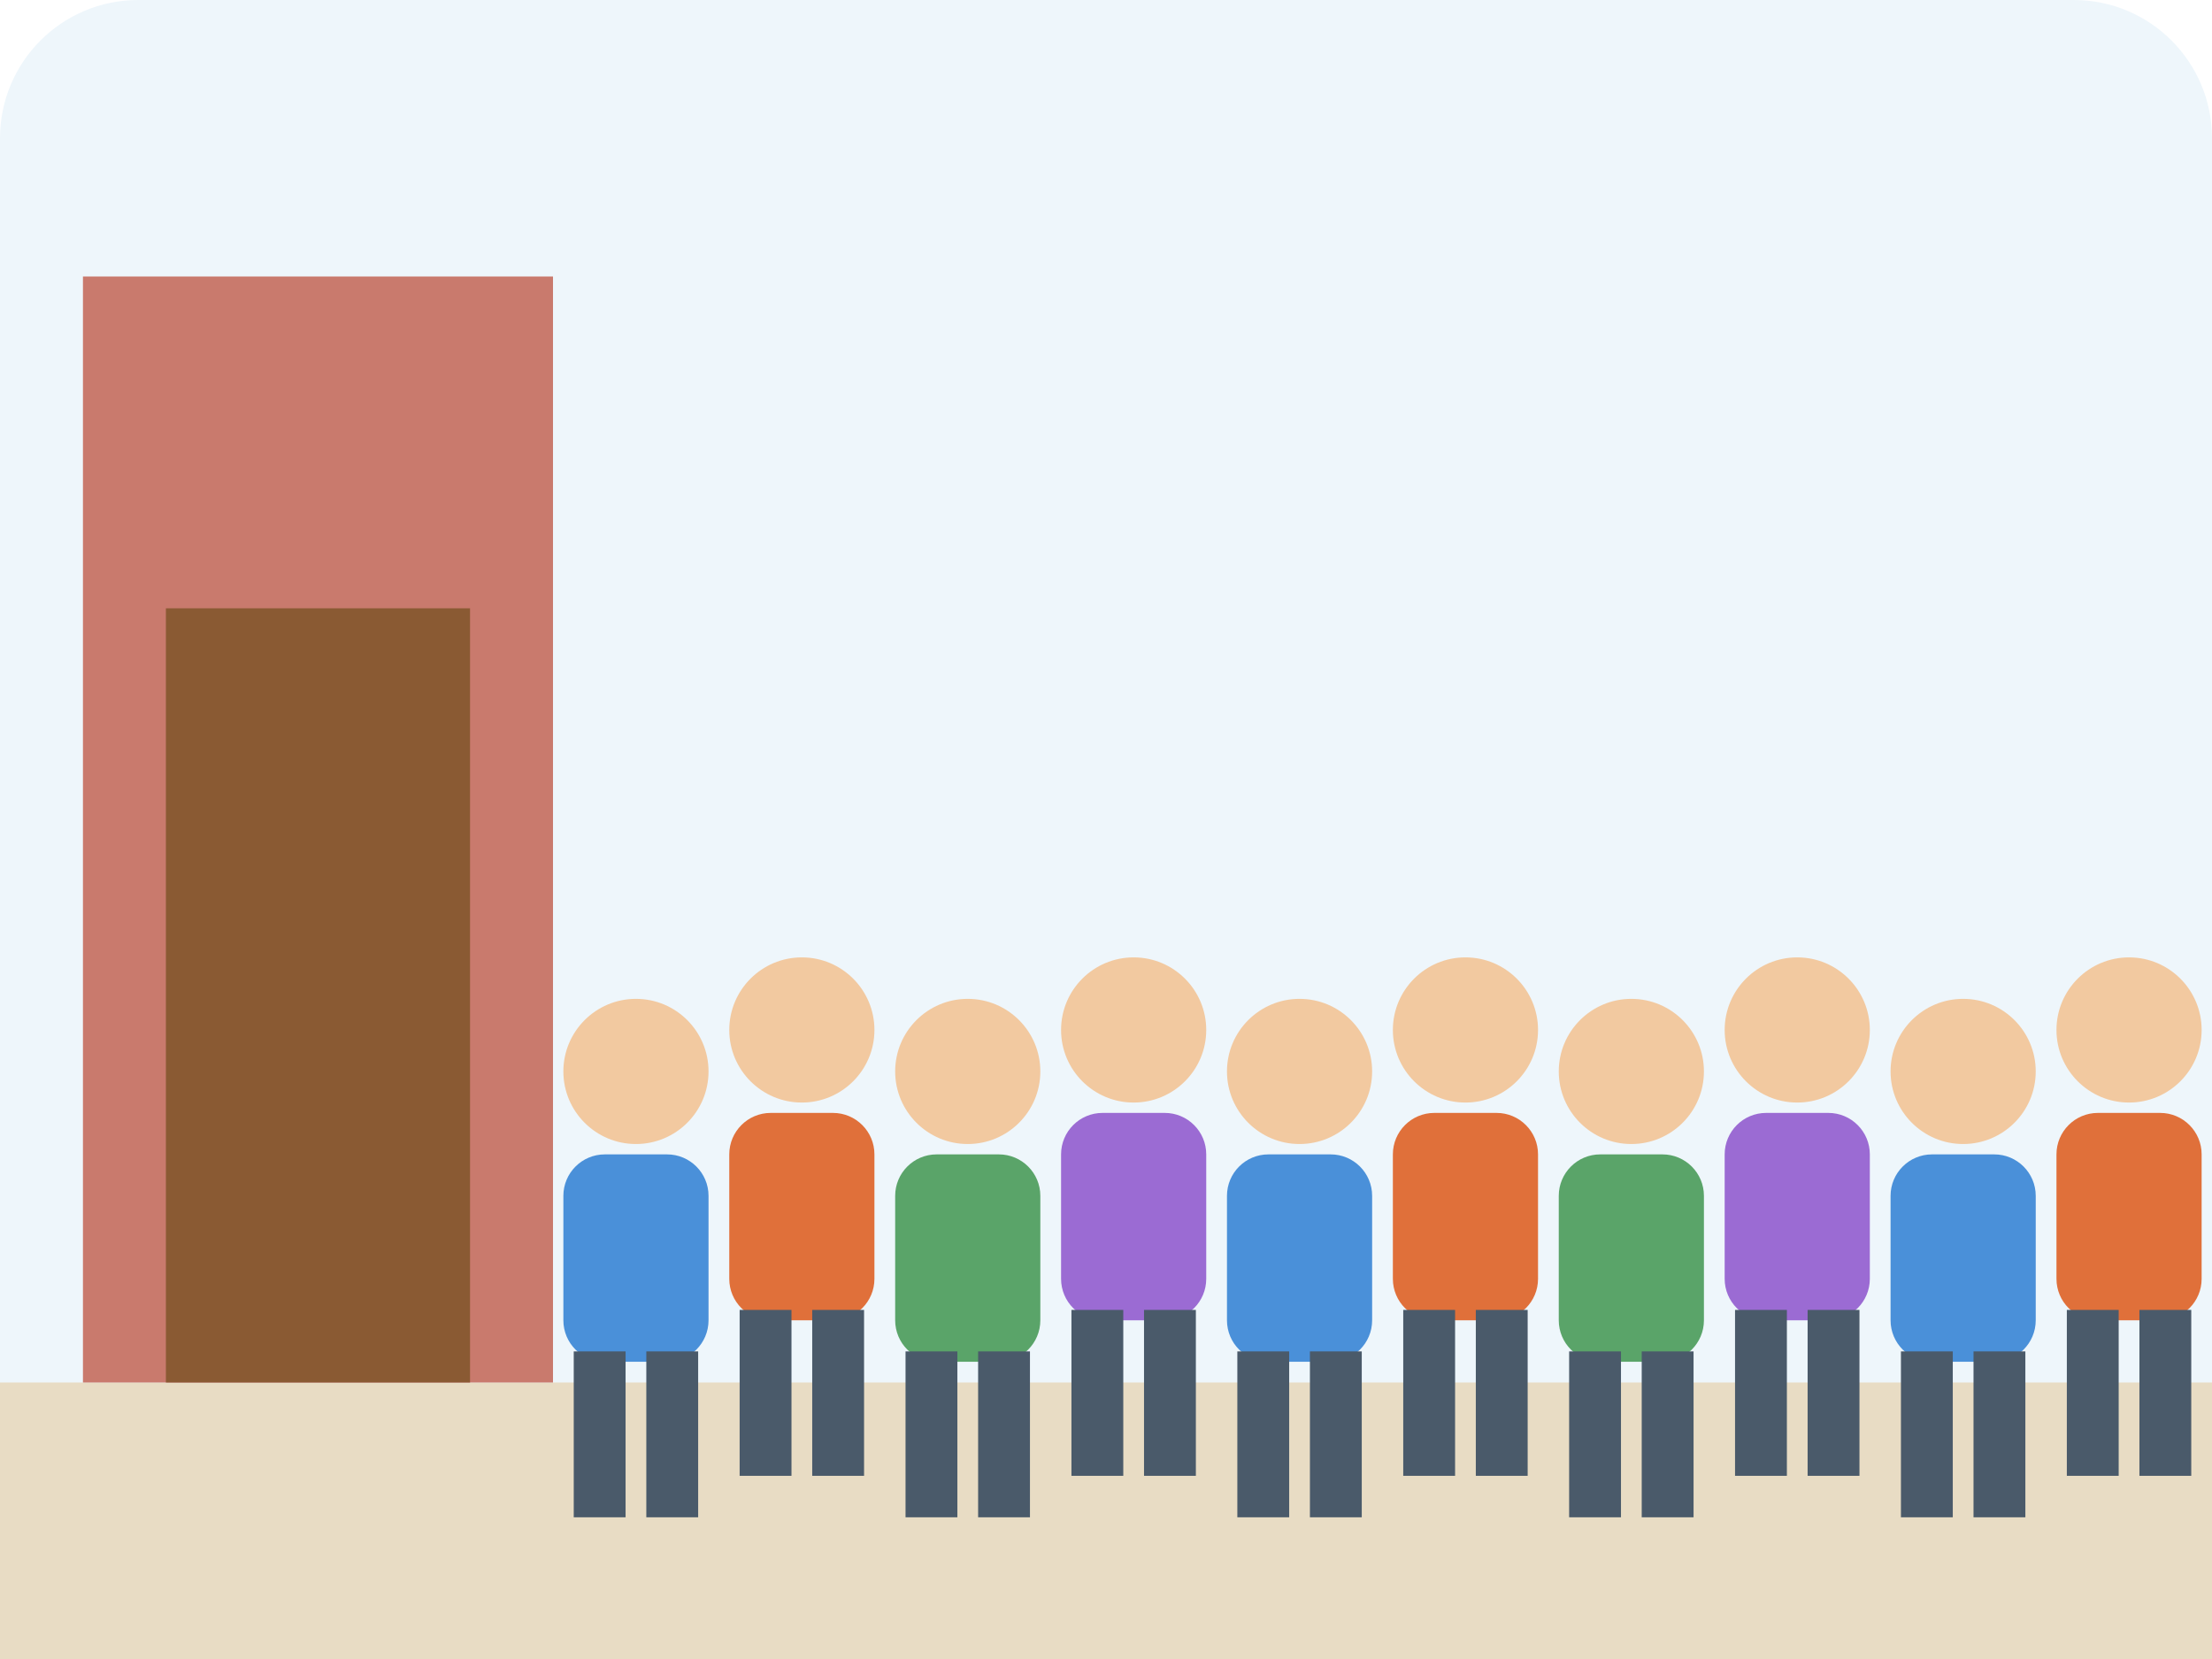
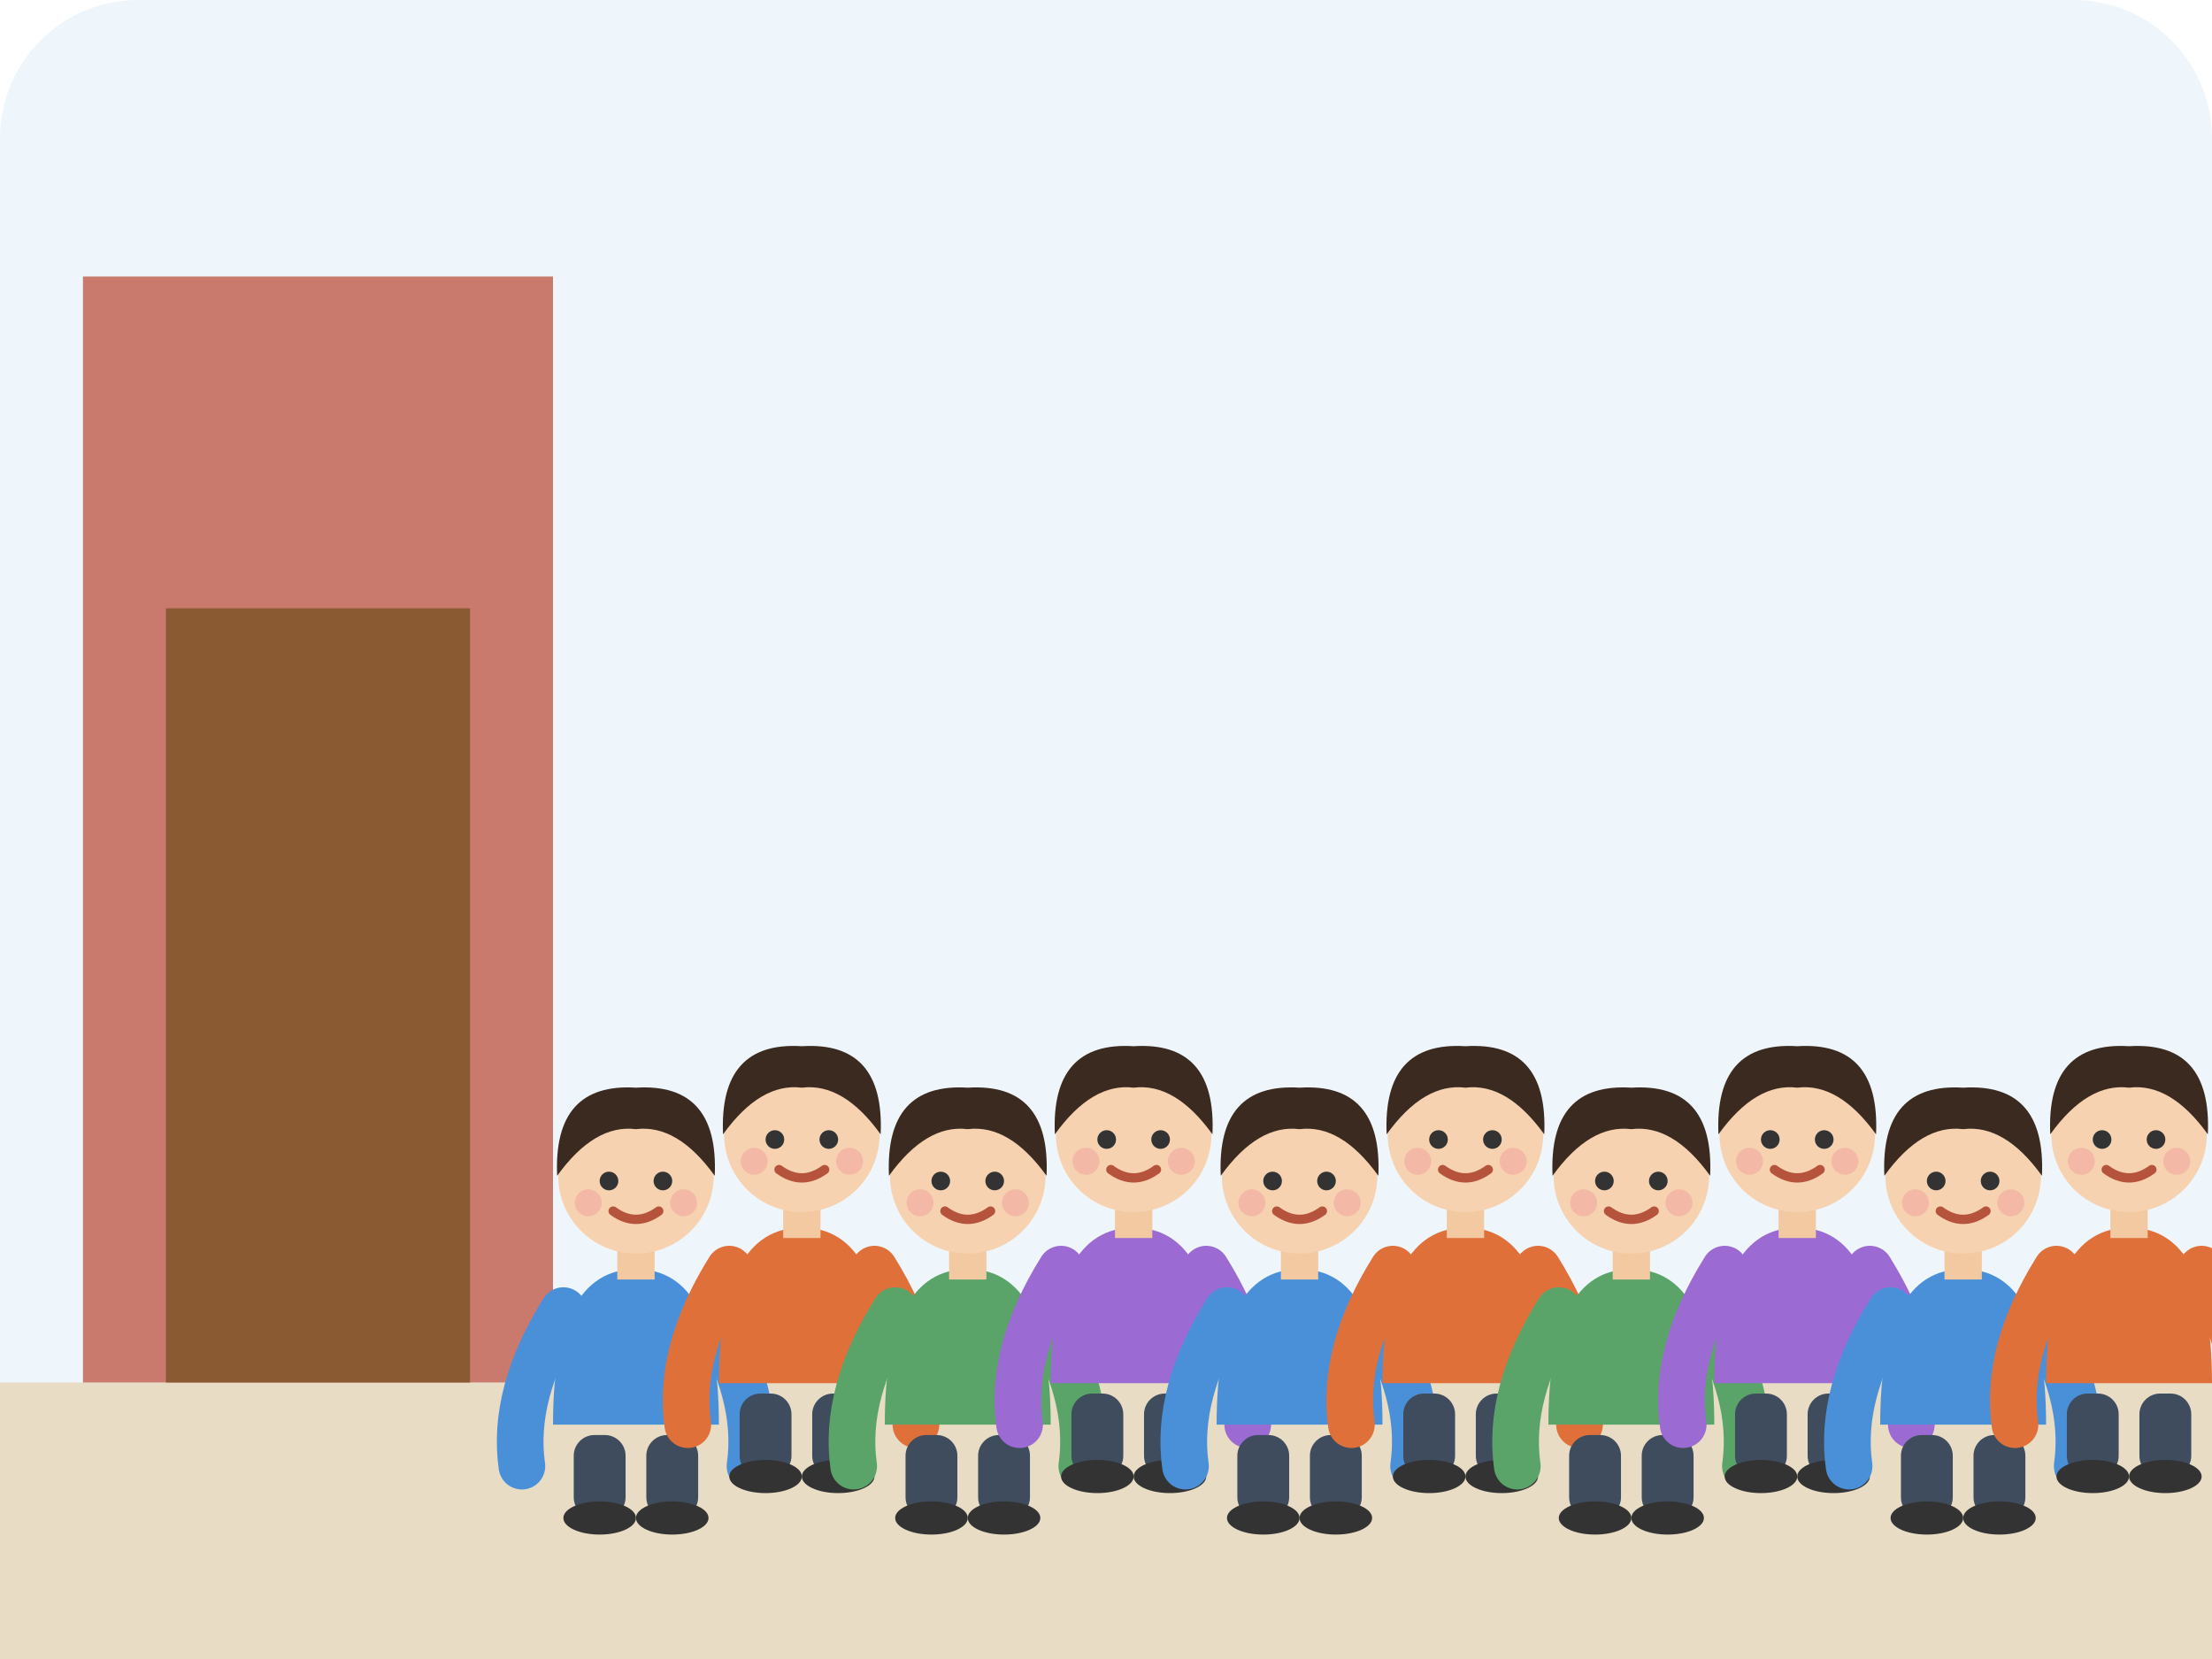
<svg xmlns="http://www.w3.org/2000/svg" viewBox="0 0 160 120">
  <rect width="100%" height="100%" rx="10" fill="#eef6fb" />
  <rect x="0" y="100" width="160" height="20" fill="#e8dcc4" />
  <rect x="6" y="20" width="34" height="80" fill="#c97a6d" />
  <rect x="12" y="44" width="22" height="56" fill="#8a5a33" />
-   <g transform="translate(46,100) scale(0.75)">
-     <circle cx="0" cy="-30" r="7" fill="#f2c9a0" />
-     <rect x="-7" y="-22" width="14" height="20" rx="4" fill="#4a90d9" />
-     <rect x="-6" y="-3" width="5" height="16" fill="#4a5a6a" />
-     <rect x="1" y="-3" width="5" height="16" fill="#4a5a6a" />
+   <g transform="translate(46,109.8) scale(0.75)">
+     <rect x="-6" y="-8" width="5" height="8" rx="2" fill="#3e4c5e" />
+     <rect x="1" y="-8" width="5" height="8" rx="2" fill="#3e4c5e" />
+     <ellipse cx="-3.5" cy="0" rx="3.5" ry="1.6" fill="#333" />
+     <ellipse cx="3.5" cy="0" rx="3.5" ry="1.6" fill="#333" />
+     <path d="M-7 -20 Q-12 -12 -11 -5" stroke="#4a90d9" stroke-width="4.5" fill="none" stroke-linecap="round" />
+     <path d="M7 -20 Q12 -12 11 -5" stroke="#4a90d9" stroke-width="4.5" fill="none" stroke-linecap="round" />
+     <path d="M-8 -9 Q-8 -24 0 -24 Q8 -24 8 -9 Z" fill="#4a90d9" />
+     <rect x="-1.8" y="-27" width="3.6" height="4" fill="#f2c9a0" />
+     <circle cx="0" cy="-33" r="7.5" fill="#f6d2b0" />
+     <path d="M-7.6 -33 Q-8 -42 0 -41.5 Q8 -42 7.6 -33 Q4 -38 0 -37.5 Q-4 -38 -7.6 -33 Z" fill="#3b2a20" />
+     <circle cx="-2.6" cy="-32.5" r="0.9" fill="#333" />
+     <circle cx="2.6" cy="-32.5" r="0.9" fill="#333" />
+     <path d="M-2.2 -29.6 Q0 -28 2.2 -29.6" stroke="#b5533c" stroke-width="0.9" fill="none" stroke-linecap="round" />
+     <circle cx="-4.6" cy="-30.4" r="1.3" fill="#f2a7a0" opacity=".6" />
+     <circle cx="4.6" cy="-30.4" r="1.3" fill="#f2a7a0" opacity=".6" />
  </g>
-   <g transform="translate(58,97) scale(0.75)">
-     <circle cx="0" cy="-30" r="7" fill="#f2c9a0" />
-     <rect x="-7" y="-22" width="14" height="20" rx="4" fill="#e0703a" />
-     <rect x="-6" y="-3" width="5" height="16" fill="#4a5a6a" />
-     <rect x="1" y="-3" width="5" height="16" fill="#4a5a6a" />
+   <g transform="translate(58,106.8) scale(0.75)">
+     <rect x="-6" y="-8" width="5" height="8" rx="2" fill="#3e4c5e" />
+     <rect x="1" y="-8" width="5" height="8" rx="2" fill="#3e4c5e" />
+     <ellipse cx="-3.5" cy="0" rx="3.5" ry="1.6" fill="#333" />
+     <ellipse cx="3.5" cy="0" rx="3.5" ry="1.6" fill="#333" />
+     <path d="M-7 -20 Q-12 -12 -11 -5" stroke="#e0703a" stroke-width="4.5" fill="none" stroke-linecap="round" />
+     <path d="M7 -20 Q12 -12 11 -5" stroke="#e0703a" stroke-width="4.5" fill="none" stroke-linecap="round" />
+     <path d="M-8 -9 Q-8 -24 0 -24 Q8 -24 8 -9 Z" fill="#e0703a" />
+     <rect x="-1.8" y="-27" width="3.6" height="4" fill="#f2c9a0" />
+     <circle cx="0" cy="-33" r="7.5" fill="#f6d2b0" />
+     <path d="M-7.6 -33 Q-8 -42 0 -41.5 Q8 -42 7.6 -33 Q4 -38 0 -37.5 Q-4 -38 -7.6 -33 Z" fill="#3b2a20" />
+     <circle cx="-2.6" cy="-32.5" r="0.9" fill="#333" />
+     <circle cx="2.6" cy="-32.5" r="0.9" fill="#333" />
+     <path d="M-2.2 -29.6 Q0 -28 2.2 -29.6" stroke="#b5533c" stroke-width="0.9" fill="none" stroke-linecap="round" />
+     <circle cx="-4.6" cy="-30.4" r="1.3" fill="#f2a7a0" opacity=".6" />
+     <circle cx="4.6" cy="-30.4" r="1.3" fill="#f2a7a0" opacity=".6" />
  </g>
-   <g transform="translate(70,100) scale(0.75)">
-     <circle cx="0" cy="-30" r="7" fill="#f2c9a0" />
-     <rect x="-7" y="-22" width="14" height="20" rx="4" fill="#5aa469" />
-     <rect x="-6" y="-3" width="5" height="16" fill="#4a5a6a" />
-     <rect x="1" y="-3" width="5" height="16" fill="#4a5a6a" />
+   <g transform="translate(70,109.8) scale(0.75)">
+     <rect x="-6" y="-8" width="5" height="8" rx="2" fill="#3e4c5e" />
+     <rect x="1" y="-8" width="5" height="8" rx="2" fill="#3e4c5e" />
+     <ellipse cx="-3.5" cy="0" rx="3.5" ry="1.6" fill="#333" />
+     <ellipse cx="3.5" cy="0" rx="3.5" ry="1.6" fill="#333" />
+     <path d="M-7 -20 Q-12 -12 -11 -5" stroke="#5aa469" stroke-width="4.5" fill="none" stroke-linecap="round" />
+     <path d="M7 -20 Q12 -12 11 -5" stroke="#5aa469" stroke-width="4.5" fill="none" stroke-linecap="round" />
+     <path d="M-8 -9 Q-8 -24 0 -24 Q8 -24 8 -9 Z" fill="#5aa469" />
+     <rect x="-1.8" y="-27" width="3.6" height="4" fill="#f2c9a0" />
+     <circle cx="0" cy="-33" r="7.5" fill="#f6d2b0" />
+     <path d="M-7.6 -33 Q-8 -42 0 -41.5 Q8 -42 7.6 -33 Q4 -38 0 -37.5 Q-4 -38 -7.6 -33 Z" fill="#3b2a20" />
+     <circle cx="-2.6" cy="-32.5" r="0.9" fill="#333" />
+     <circle cx="2.6" cy="-32.5" r="0.9" fill="#333" />
+     <path d="M-2.2 -29.6 Q0 -28 2.2 -29.6" stroke="#b5533c" stroke-width="0.9" fill="none" stroke-linecap="round" />
+     <circle cx="-4.6" cy="-30.4" r="1.3" fill="#f2a7a0" opacity=".6" />
+     <circle cx="4.6" cy="-30.4" r="1.3" fill="#f2a7a0" opacity=".6" />
  </g>
-   <g transform="translate(82,97) scale(0.75)">
-     <circle cx="0" cy="-30" r="7" fill="#f2c9a0" />
-     <rect x="-7" y="-22" width="14" height="20" rx="4" fill="#9b6bd3" />
-     <rect x="-6" y="-3" width="5" height="16" fill="#4a5a6a" />
-     <rect x="1" y="-3" width="5" height="16" fill="#4a5a6a" />
+   <g transform="translate(82,106.8) scale(0.75)">
+     <rect x="-6" y="-8" width="5" height="8" rx="2" fill="#3e4c5e" />
+     <rect x="1" y="-8" width="5" height="8" rx="2" fill="#3e4c5e" />
+     <ellipse cx="-3.5" cy="0" rx="3.5" ry="1.6" fill="#333" />
+     <ellipse cx="3.5" cy="0" rx="3.5" ry="1.6" fill="#333" />
+     <path d="M-7 -20 Q-12 -12 -11 -5" stroke="#9b6bd3" stroke-width="4.5" fill="none" stroke-linecap="round" />
+     <path d="M7 -20 Q12 -12 11 -5" stroke="#9b6bd3" stroke-width="4.5" fill="none" stroke-linecap="round" />
+     <path d="M-8 -9 Q-8 -24 0 -24 Q8 -24 8 -9 Z" fill="#9b6bd3" />
+     <rect x="-1.8" y="-27" width="3.6" height="4" fill="#f2c9a0" />
+     <circle cx="0" cy="-33" r="7.5" fill="#f6d2b0" />
+     <path d="M-7.6 -33 Q-8 -42 0 -41.5 Q8 -42 7.6 -33 Q4 -38 0 -37.5 Q-4 -38 -7.6 -33 Z" fill="#3b2a20" />
+     <circle cx="-2.6" cy="-32.5" r="0.9" fill="#333" />
+     <circle cx="2.6" cy="-32.5" r="0.9" fill="#333" />
+     <path d="M-2.2 -29.6 Q0 -28 2.2 -29.6" stroke="#b5533c" stroke-width="0.9" fill="none" stroke-linecap="round" />
+     <circle cx="-4.6" cy="-30.4" r="1.3" fill="#f2a7a0" opacity=".6" />
+     <circle cx="4.6" cy="-30.4" r="1.3" fill="#f2a7a0" opacity=".6" />
  </g>
-   <g transform="translate(94,100) scale(0.75)">
-     <circle cx="0" cy="-30" r="7" fill="#f2c9a0" />
-     <rect x="-7" y="-22" width="14" height="20" rx="4" fill="#4a90d9" />
-     <rect x="-6" y="-3" width="5" height="16" fill="#4a5a6a" />
-     <rect x="1" y="-3" width="5" height="16" fill="#4a5a6a" />
+   <g transform="translate(94,109.8) scale(0.75)">
+     <rect x="-6" y="-8" width="5" height="8" rx="2" fill="#3e4c5e" />
+     <rect x="1" y="-8" width="5" height="8" rx="2" fill="#3e4c5e" />
+     <ellipse cx="-3.5" cy="0" rx="3.5" ry="1.6" fill="#333" />
+     <ellipse cx="3.5" cy="0" rx="3.5" ry="1.6" fill="#333" />
+     <path d="M-7 -20 Q-12 -12 -11 -5" stroke="#4a90d9" stroke-width="4.5" fill="none" stroke-linecap="round" />
+     <path d="M7 -20 Q12 -12 11 -5" stroke="#4a90d9" stroke-width="4.5" fill="none" stroke-linecap="round" />
+     <path d="M-8 -9 Q-8 -24 0 -24 Q8 -24 8 -9 Z" fill="#4a90d9" />
+     <rect x="-1.8" y="-27" width="3.6" height="4" fill="#f2c9a0" />
+     <circle cx="0" cy="-33" r="7.5" fill="#f6d2b0" />
+     <path d="M-7.6 -33 Q-8 -42 0 -41.5 Q8 -42 7.6 -33 Q4 -38 0 -37.5 Q-4 -38 -7.6 -33 Z" fill="#3b2a20" />
+     <circle cx="-2.6" cy="-32.5" r="0.9" fill="#333" />
+     <circle cx="2.6" cy="-32.5" r="0.9" fill="#333" />
+     <path d="M-2.2 -29.6 Q0 -28 2.2 -29.6" stroke="#b5533c" stroke-width="0.9" fill="none" stroke-linecap="round" />
+     <circle cx="-4.6" cy="-30.4" r="1.3" fill="#f2a7a0" opacity=".6" />
+     <circle cx="4.6" cy="-30.4" r="1.3" fill="#f2a7a0" opacity=".6" />
  </g>
-   <g transform="translate(106,97) scale(0.75)">
-     <circle cx="0" cy="-30" r="7" fill="#f2c9a0" />
-     <rect x="-7" y="-22" width="14" height="20" rx="4" fill="#e0703a" />
-     <rect x="-6" y="-3" width="5" height="16" fill="#4a5a6a" />
-     <rect x="1" y="-3" width="5" height="16" fill="#4a5a6a" />
+   <g transform="translate(106,106.8) scale(0.75)">
+     <rect x="-6" y="-8" width="5" height="8" rx="2" fill="#3e4c5e" />
+     <rect x="1" y="-8" width="5" height="8" rx="2" fill="#3e4c5e" />
+     <ellipse cx="-3.5" cy="0" rx="3.5" ry="1.6" fill="#333" />
+     <ellipse cx="3.5" cy="0" rx="3.5" ry="1.6" fill="#333" />
+     <path d="M-7 -20 Q-12 -12 -11 -5" stroke="#e0703a" stroke-width="4.5" fill="none" stroke-linecap="round" />
+     <path d="M7 -20 Q12 -12 11 -5" stroke="#e0703a" stroke-width="4.5" fill="none" stroke-linecap="round" />
+     <path d="M-8 -9 Q-8 -24 0 -24 Q8 -24 8 -9 Z" fill="#e0703a" />
+     <rect x="-1.8" y="-27" width="3.6" height="4" fill="#f2c9a0" />
+     <circle cx="0" cy="-33" r="7.5" fill="#f6d2b0" />
+     <path d="M-7.6 -33 Q-8 -42 0 -41.5 Q8 -42 7.6 -33 Q4 -38 0 -37.5 Q-4 -38 -7.6 -33 Z" fill="#3b2a20" />
+     <circle cx="-2.6" cy="-32.5" r="0.9" fill="#333" />
+     <circle cx="2.6" cy="-32.5" r="0.9" fill="#333" />
+     <path d="M-2.2 -29.6 Q0 -28 2.2 -29.6" stroke="#b5533c" stroke-width="0.9" fill="none" stroke-linecap="round" />
+     <circle cx="-4.6" cy="-30.4" r="1.3" fill="#f2a7a0" opacity=".6" />
+     <circle cx="4.6" cy="-30.4" r="1.3" fill="#f2a7a0" opacity=".6" />
  </g>
-   <g transform="translate(118,100) scale(0.75)">
-     <circle cx="0" cy="-30" r="7" fill="#f2c9a0" />
-     <rect x="-7" y="-22" width="14" height="20" rx="4" fill="#5aa469" />
-     <rect x="-6" y="-3" width="5" height="16" fill="#4a5a6a" />
-     <rect x="1" y="-3" width="5" height="16" fill="#4a5a6a" />
+   <g transform="translate(118,109.8) scale(0.75)">
+     <rect x="-6" y="-8" width="5" height="8" rx="2" fill="#3e4c5e" />
+     <rect x="1" y="-8" width="5" height="8" rx="2" fill="#3e4c5e" />
+     <ellipse cx="-3.5" cy="0" rx="3.5" ry="1.6" fill="#333" />
+     <ellipse cx="3.5" cy="0" rx="3.5" ry="1.6" fill="#333" />
+     <path d="M-7 -20 Q-12 -12 -11 -5" stroke="#5aa469" stroke-width="4.5" fill="none" stroke-linecap="round" />
+     <path d="M7 -20 Q12 -12 11 -5" stroke="#5aa469" stroke-width="4.5" fill="none" stroke-linecap="round" />
+     <path d="M-8 -9 Q-8 -24 0 -24 Q8 -24 8 -9 Z" fill="#5aa469" />
+     <rect x="-1.8" y="-27" width="3.6" height="4" fill="#f2c9a0" />
+     <circle cx="0" cy="-33" r="7.5" fill="#f6d2b0" />
+     <path d="M-7.6 -33 Q-8 -42 0 -41.5 Q8 -42 7.6 -33 Q4 -38 0 -37.5 Q-4 -38 -7.6 -33 Z" fill="#3b2a20" />
+     <circle cx="-2.6" cy="-32.5" r="0.9" fill="#333" />
+     <circle cx="2.6" cy="-32.5" r="0.9" fill="#333" />
+     <path d="M-2.2 -29.6 Q0 -28 2.2 -29.6" stroke="#b5533c" stroke-width="0.9" fill="none" stroke-linecap="round" />
+     <circle cx="-4.6" cy="-30.4" r="1.3" fill="#f2a7a0" opacity=".6" />
+     <circle cx="4.6" cy="-30.4" r="1.3" fill="#f2a7a0" opacity=".6" />
  </g>
-   <g transform="translate(130,97) scale(0.75)">
-     <circle cx="0" cy="-30" r="7" fill="#f2c9a0" />
-     <rect x="-7" y="-22" width="14" height="20" rx="4" fill="#9b6bd3" />
-     <rect x="-6" y="-3" width="5" height="16" fill="#4a5a6a" />
-     <rect x="1" y="-3" width="5" height="16" fill="#4a5a6a" />
+   <g transform="translate(130,106.8) scale(0.75)">
+     <rect x="-6" y="-8" width="5" height="8" rx="2" fill="#3e4c5e" />
+     <rect x="1" y="-8" width="5" height="8" rx="2" fill="#3e4c5e" />
+     <ellipse cx="-3.5" cy="0" rx="3.5" ry="1.6" fill="#333" />
+     <ellipse cx="3.5" cy="0" rx="3.5" ry="1.6" fill="#333" />
+     <path d="M-7 -20 Q-12 -12 -11 -5" stroke="#9b6bd3" stroke-width="4.5" fill="none" stroke-linecap="round" />
+     <path d="M7 -20 Q12 -12 11 -5" stroke="#9b6bd3" stroke-width="4.5" fill="none" stroke-linecap="round" />
+     <path d="M-8 -9 Q-8 -24 0 -24 Q8 -24 8 -9 Z" fill="#9b6bd3" />
+     <rect x="-1.8" y="-27" width="3.6" height="4" fill="#f2c9a0" />
+     <circle cx="0" cy="-33" r="7.5" fill="#f6d2b0" />
+     <path d="M-7.6 -33 Q-8 -42 0 -41.5 Q8 -42 7.6 -33 Q4 -38 0 -37.5 Q-4 -38 -7.6 -33 Z" fill="#3b2a20" />
+     <circle cx="-2.6" cy="-32.5" r="0.9" fill="#333" />
+     <circle cx="2.6" cy="-32.5" r="0.9" fill="#333" />
+     <path d="M-2.2 -29.6 Q0 -28 2.2 -29.6" stroke="#b5533c" stroke-width="0.9" fill="none" stroke-linecap="round" />
+     <circle cx="-4.6" cy="-30.4" r="1.3" fill="#f2a7a0" opacity=".6" />
+     <circle cx="4.6" cy="-30.4" r="1.3" fill="#f2a7a0" opacity=".6" />
  </g>
-   <g transform="translate(142,100) scale(0.75)">
-     <circle cx="0" cy="-30" r="7" fill="#f2c9a0" />
-     <rect x="-7" y="-22" width="14" height="20" rx="4" fill="#4a90d9" />
-     <rect x="-6" y="-3" width="5" height="16" fill="#4a5a6a" />
-     <rect x="1" y="-3" width="5" height="16" fill="#4a5a6a" />
+   <g transform="translate(142,109.8) scale(0.75)">
+     <rect x="-6" y="-8" width="5" height="8" rx="2" fill="#3e4c5e" />
+     <rect x="1" y="-8" width="5" height="8" rx="2" fill="#3e4c5e" />
+     <ellipse cx="-3.5" cy="0" rx="3.5" ry="1.6" fill="#333" />
+     <ellipse cx="3.5" cy="0" rx="3.5" ry="1.6" fill="#333" />
+     <path d="M-7 -20 Q-12 -12 -11 -5" stroke="#4a90d9" stroke-width="4.5" fill="none" stroke-linecap="round" />
+     <path d="M7 -20 Q12 -12 11 -5" stroke="#4a90d9" stroke-width="4.5" fill="none" stroke-linecap="round" />
+     <path d="M-8 -9 Q-8 -24 0 -24 Q8 -24 8 -9 Z" fill="#4a90d9" />
+     <rect x="-1.8" y="-27" width="3.6" height="4" fill="#f2c9a0" />
+     <circle cx="0" cy="-33" r="7.5" fill="#f6d2b0" />
+     <path d="M-7.6 -33 Q-8 -42 0 -41.5 Q8 -42 7.6 -33 Q4 -38 0 -37.5 Q-4 -38 -7.6 -33 Z" fill="#3b2a20" />
+     <circle cx="-2.6" cy="-32.5" r="0.9" fill="#333" />
+     <circle cx="2.6" cy="-32.5" r="0.9" fill="#333" />
+     <path d="M-2.2 -29.6 Q0 -28 2.2 -29.6" stroke="#b5533c" stroke-width="0.9" fill="none" stroke-linecap="round" />
+     <circle cx="-4.6" cy="-30.4" r="1.3" fill="#f2a7a0" opacity=".6" />
+     <circle cx="4.6" cy="-30.4" r="1.3" fill="#f2a7a0" opacity=".6" />
  </g>
-   <g transform="translate(154,97) scale(0.75)">
-     <circle cx="0" cy="-30" r="7" fill="#f2c9a0" />
-     <rect x="-7" y="-22" width="14" height="20" rx="4" fill="#e0703a" />
-     <rect x="-6" y="-3" width="5" height="16" fill="#4a5a6a" />
-     <rect x="1" y="-3" width="5" height="16" fill="#4a5a6a" />
+   <g transform="translate(154,106.8) scale(0.75)">
+     <rect x="-6" y="-8" width="5" height="8" rx="2" fill="#3e4c5e" />
+     <rect x="1" y="-8" width="5" height="8" rx="2" fill="#3e4c5e" />
+     <ellipse cx="-3.5" cy="0" rx="3.5" ry="1.6" fill="#333" />
+     <ellipse cx="3.5" cy="0" rx="3.5" ry="1.6" fill="#333" />
+     <path d="M-7 -20 Q-12 -12 -11 -5" stroke="#e0703a" stroke-width="4.5" fill="none" stroke-linecap="round" />
+     <path d="M7 -20 Q12 -12 11 -5" stroke="#e0703a" stroke-width="4.5" fill="none" stroke-linecap="round" />
+     <path d="M-8 -9 Q-8 -24 0 -24 Q8 -24 8 -9 Z" fill="#e0703a" />
+     <rect x="-1.8" y="-27" width="3.6" height="4" fill="#f2c9a0" />
+     <circle cx="0" cy="-33" r="7.5" fill="#f6d2b0" />
+     <path d="M-7.6 -33 Q-8 -42 0 -41.5 Q8 -42 7.6 -33 Q4 -38 0 -37.5 Q-4 -38 -7.6 -33 Z" fill="#3b2a20" />
+     <circle cx="-2.6" cy="-32.5" r="0.9" fill="#333" />
+     <circle cx="2.6" cy="-32.5" r="0.9" fill="#333" />
+     <path d="M-2.2 -29.6 Q0 -28 2.2 -29.6" stroke="#b5533c" stroke-width="0.9" fill="none" stroke-linecap="round" />
+     <circle cx="-4.6" cy="-30.4" r="1.3" fill="#f2a7a0" opacity=".6" />
+     <circle cx="4.6" cy="-30.4" r="1.3" fill="#f2a7a0" opacity=".6" />
  </g>
</svg>
